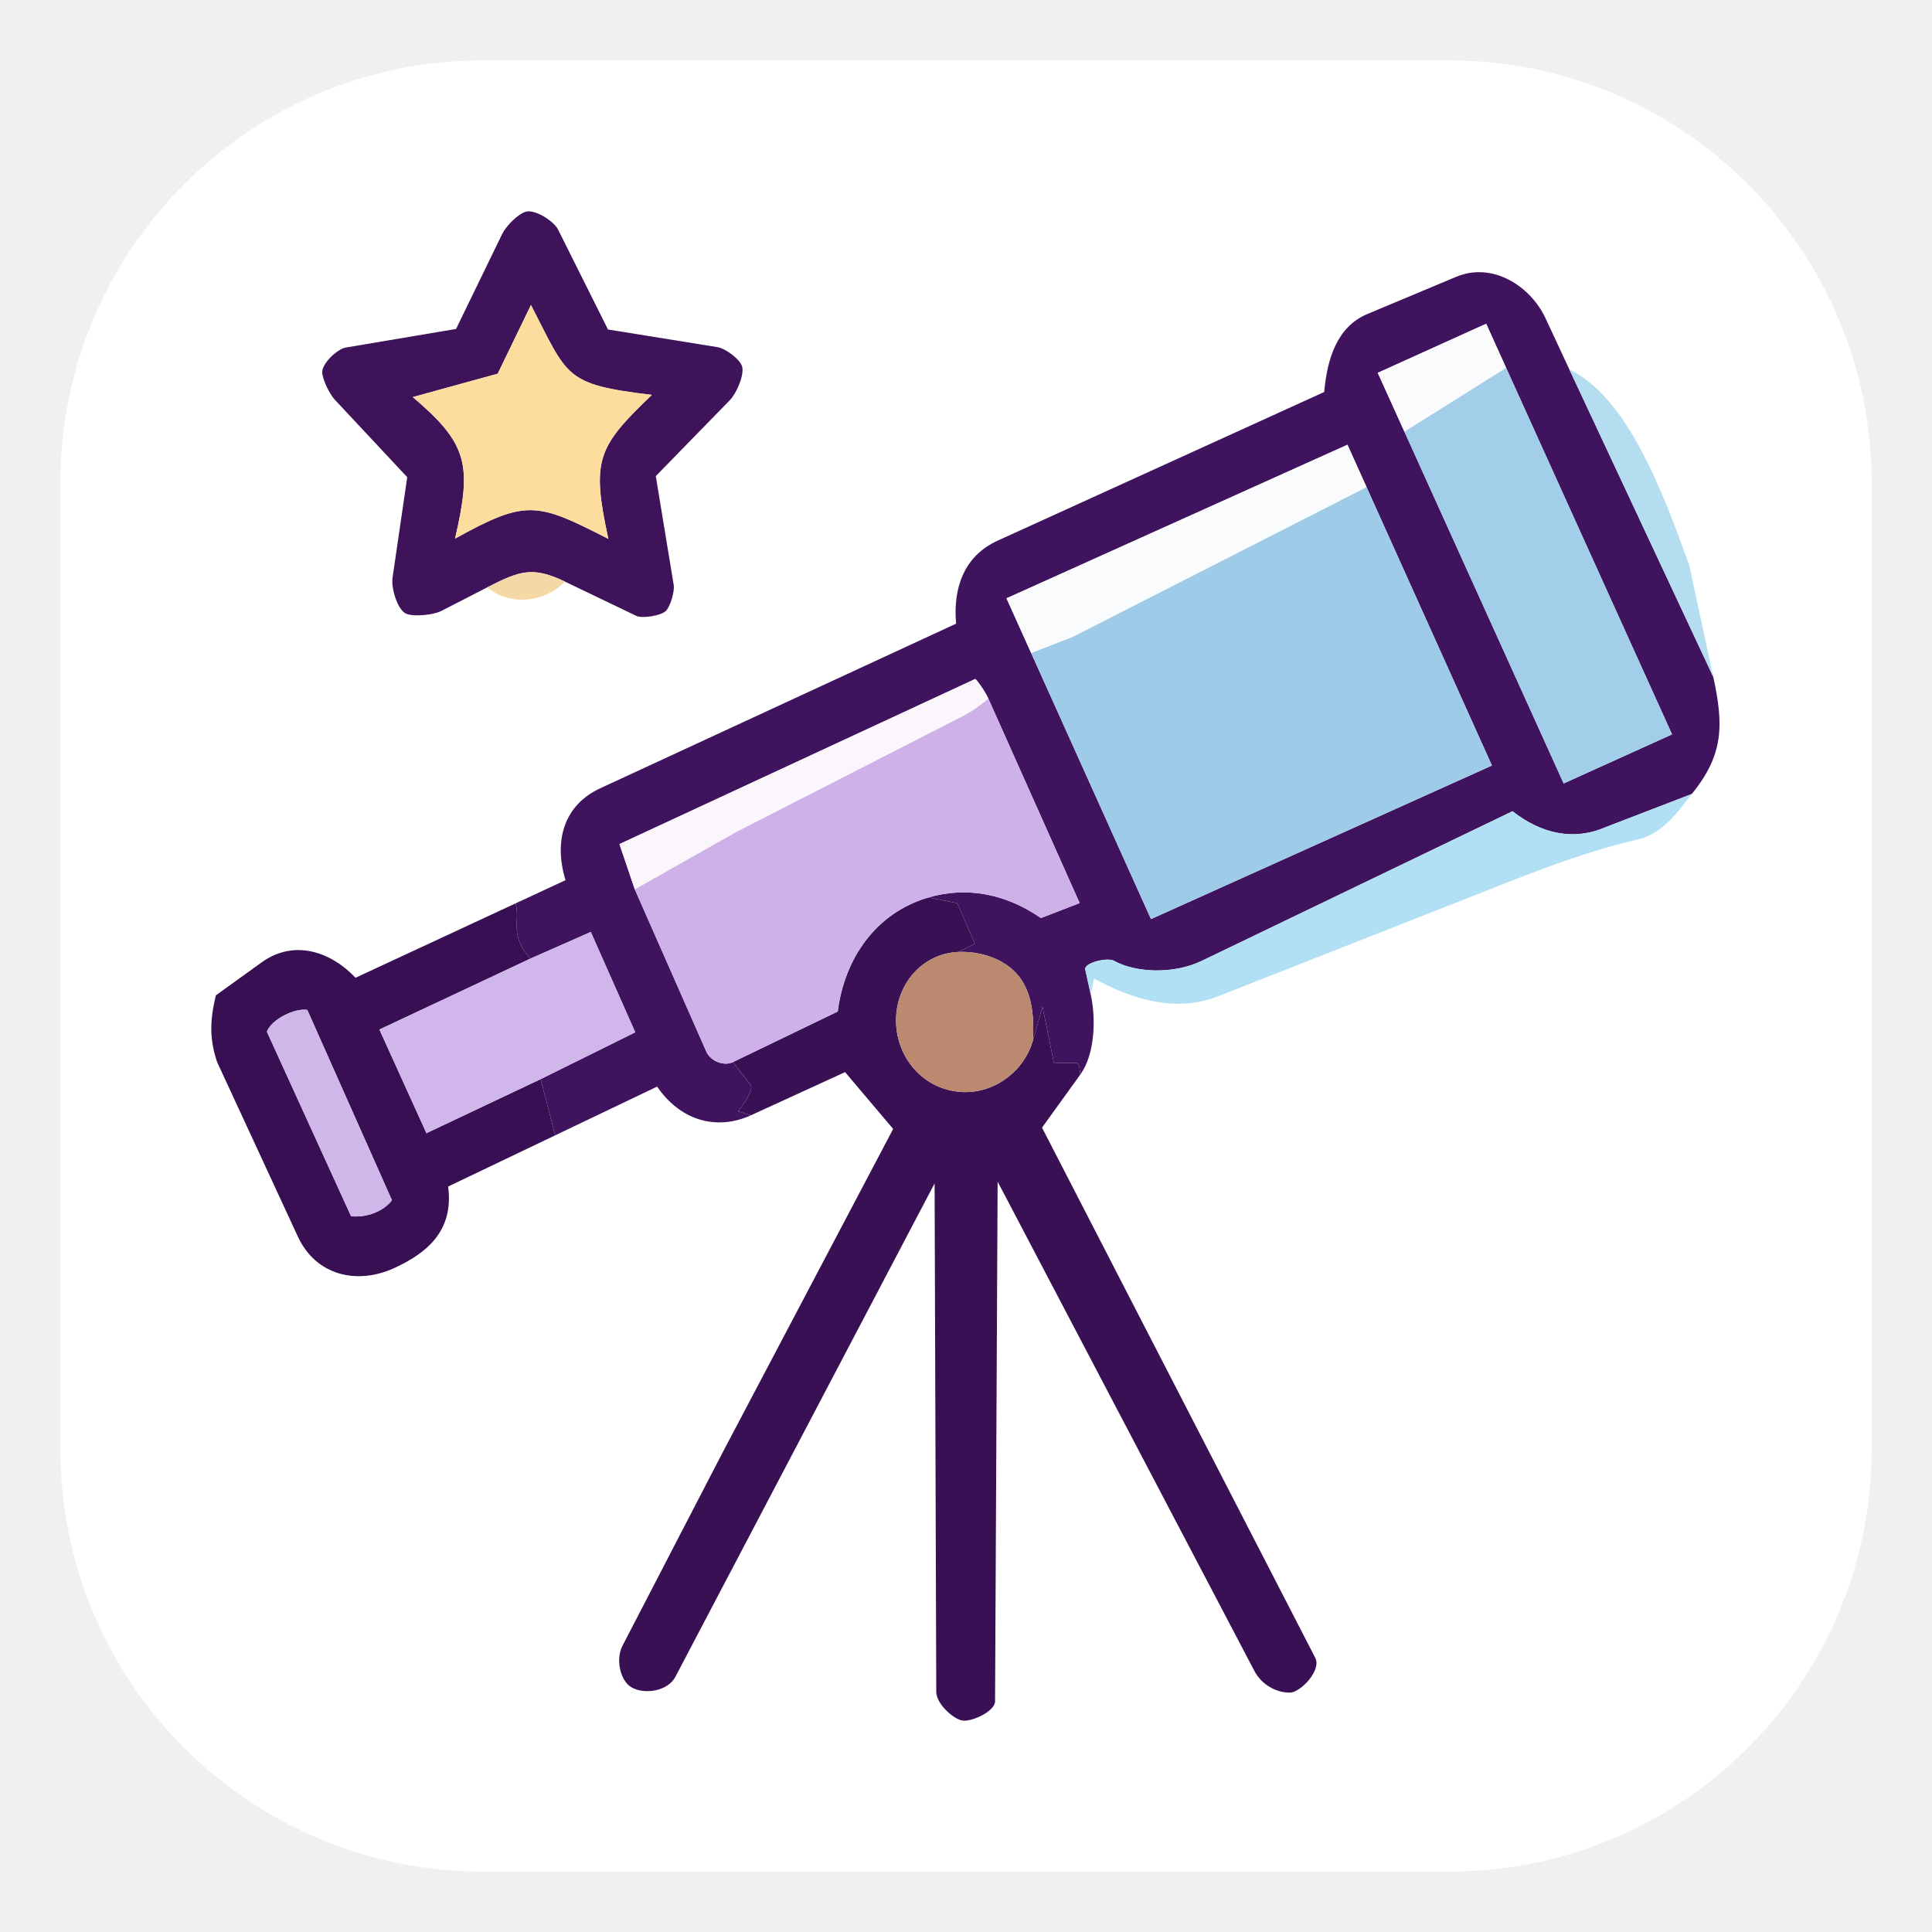
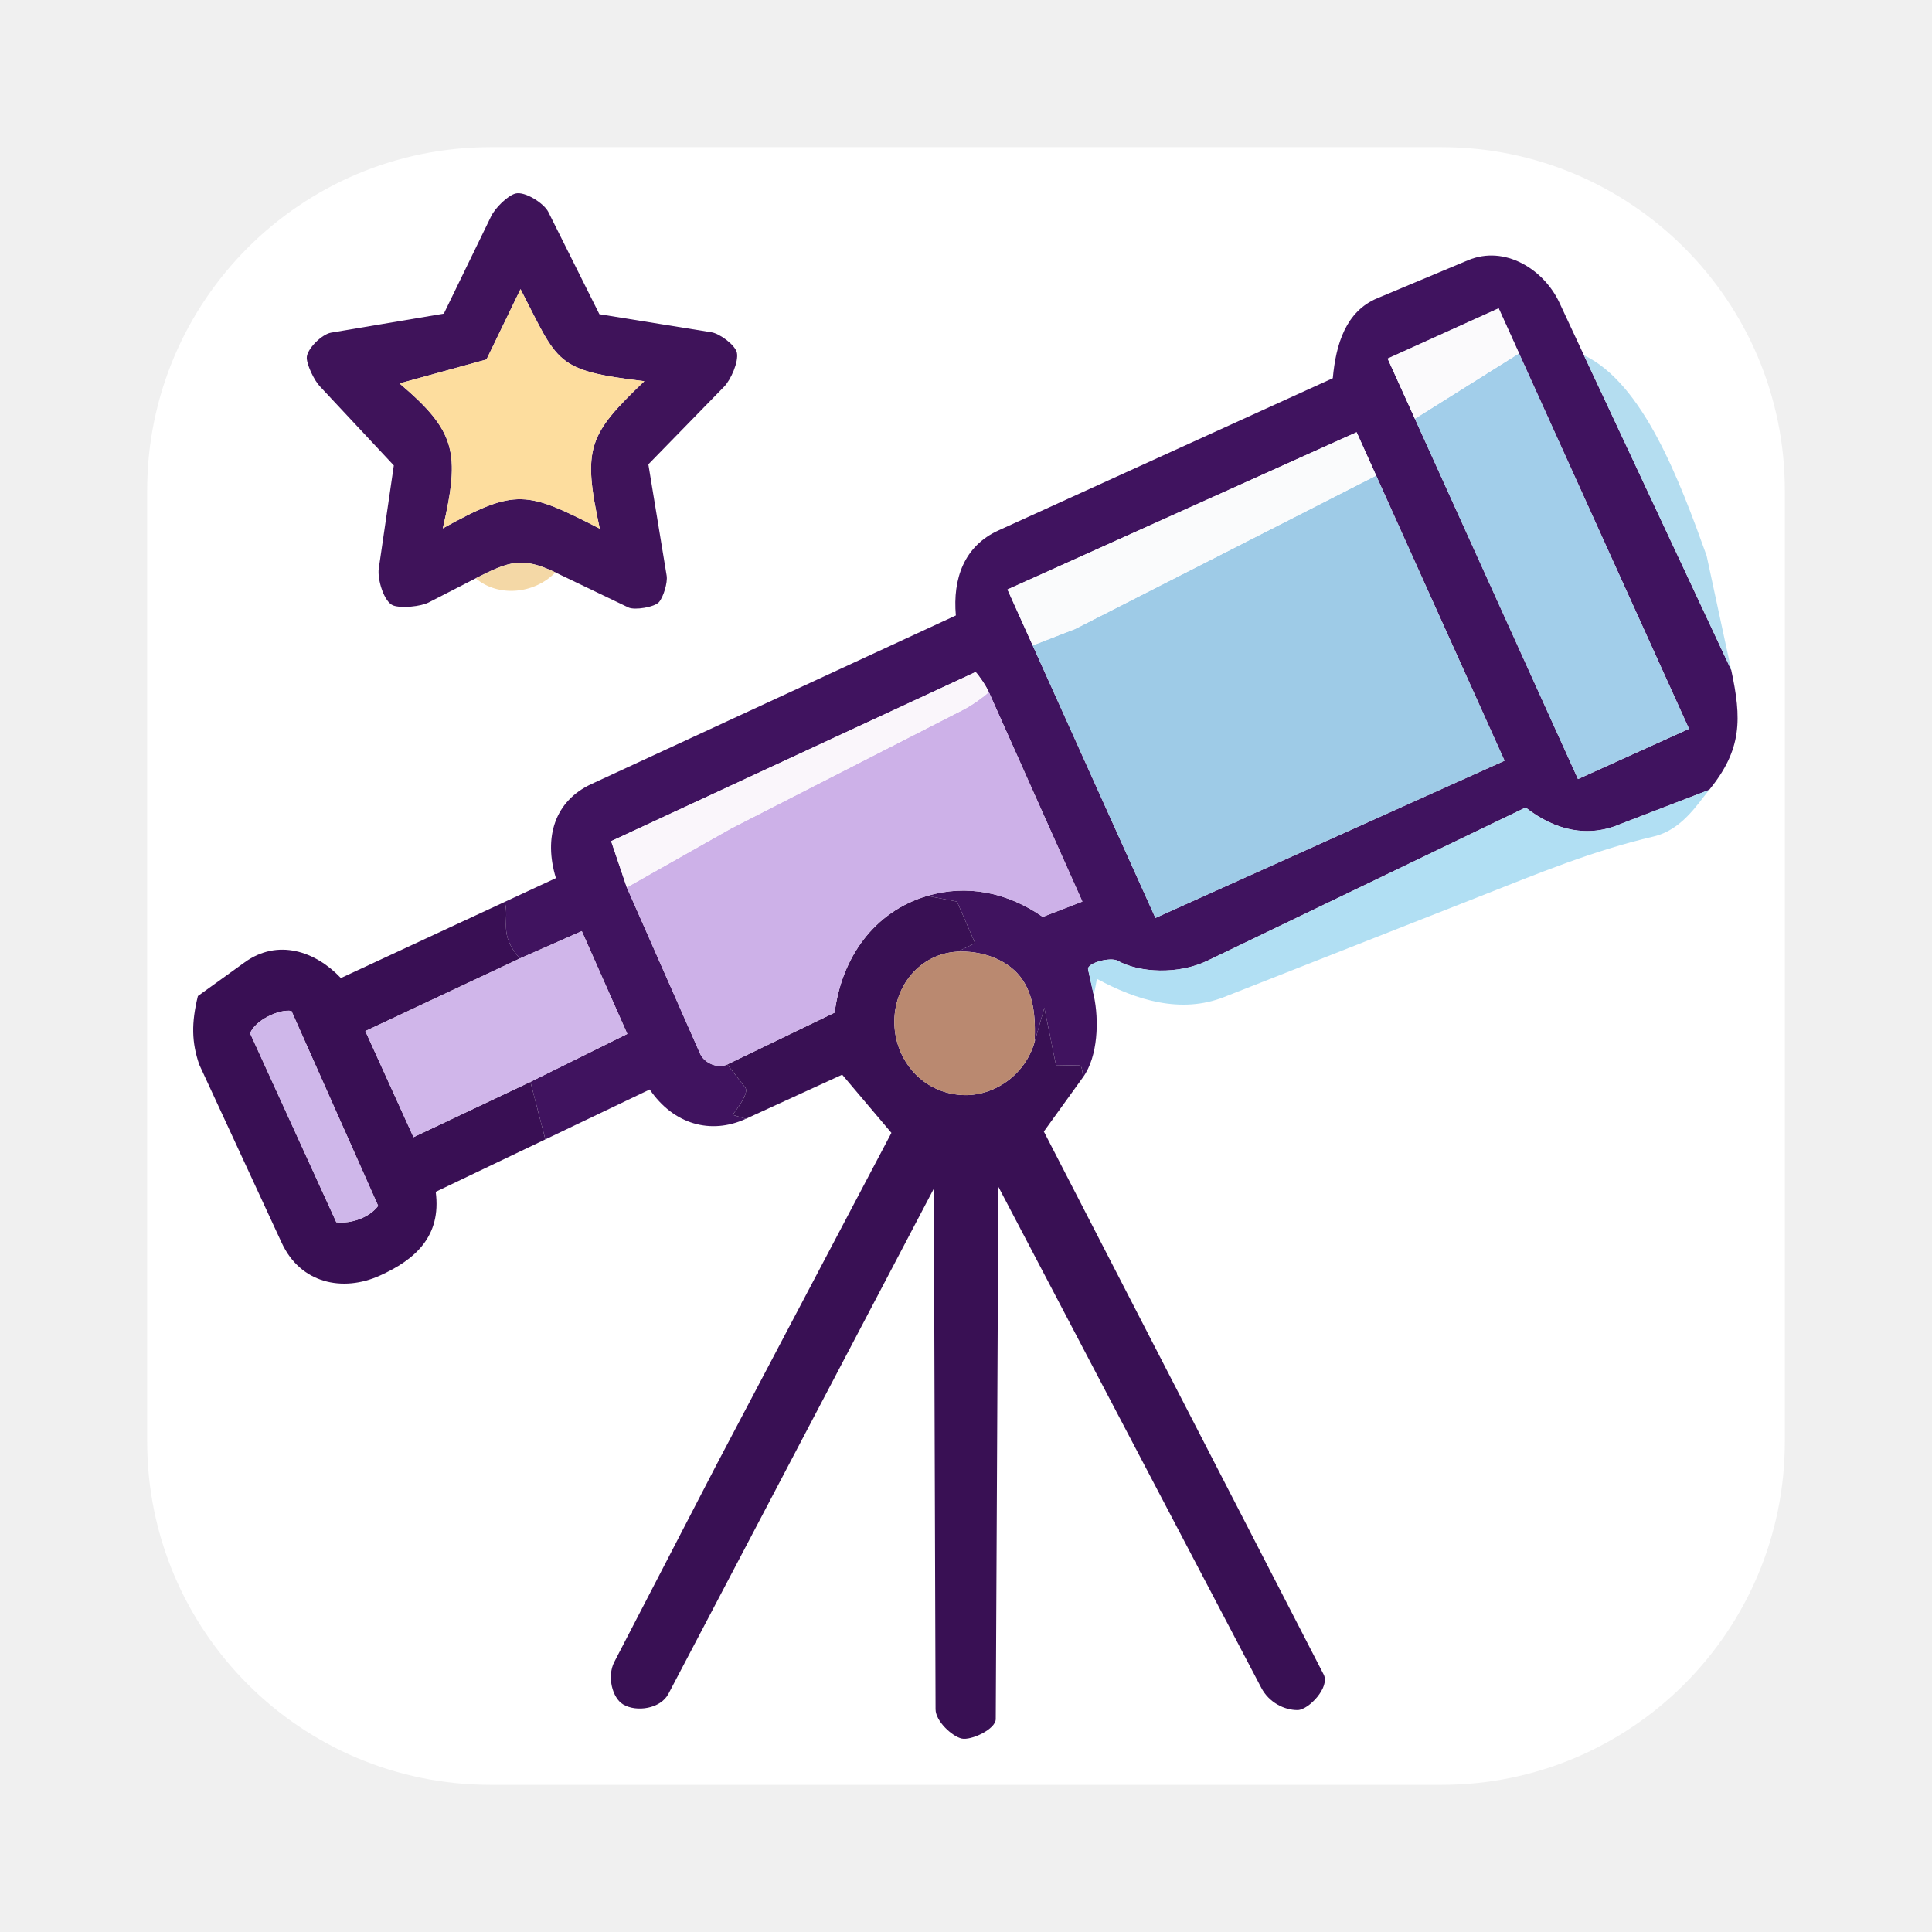
<svg xmlns="http://www.w3.org/2000/svg" t="1788918767712" class="icon" viewBox="0 0 1024 1024" version="1.1" p-id="1483" width="200" height="200">
-   <rect x="32" y="32" width="960" height="960" rx="224" fill="#fff" />
-   <g transform="translate(112 112) scale(.78125)">
+   <rect x="78" y="78" width="868" height="868" rx="182" fill="#fff" />
+   <g transform="translate(102.4 102.4) scale(.8)">
    <path d="M239.958 251.228c-21.862-10.496-30.686-7.441-52.787 3.908l-31.121 15.983c-5.376 2.756-18.176 3.968-23.484 2.039-6.187-2.244-10.65-17.468-9.626-24.465l9.975-68.326-49.083-52.497c-3.635-3.891-8.363-13.636-8.593-18.594-0.265-5.777 9.916-15.838 16.094-16.879l74.709-12.587 31.351-64.546c2.654-5.47 10.906-13.679 16.153-15.053 6.118-1.596 18.807 6.366 21.743 12.245l33.817 67.712 74.265 11.981c5.572 0.896 15.752 8.465 16.836 13.525 1.263 5.905-3.959 17.877-8.439 22.477l-50.218 51.481 12.134 73.813c0.742 4.514-2.185 14.174-5.12 17.493s-16.102 5.504-20.241 3.516l-48.384-23.219z m29.406-28.988c-11.656-53.606-7.492-62.276 29.517-97.689-59.537-7.176-56.687-11.912-82.03-60.996L194.305 110.165l-57.617 15.863c37.29 31.658 40.303 45.73 28.68 96.008 48.469-26.786 55.33-24.712 103.995 0.205z" fill="#3F135A" p-id="1484" />
    <path d="M239.958 251.228c-14.285 14.618-38.186 16.384-52.787 3.908 22.101-11.349 30.925-14.396 52.787-3.908z" fill="#F4D8A6" p-id="1485" />
    <path d="M269.363 222.241c-48.665-24.917-55.526-26.982-103.995-0.205 11.622-50.287 8.602-64.349-28.68-96.008l57.617-15.863 22.545-46.609c25.344 49.083 22.502 53.828 82.03 60.996-37.009 35.413-41.173 44.083-29.517 97.689z" fill="#FDDD9E" p-id="1486" />
    <path d="M921.374 107.34l97.621 208.587c6.946 32.256 7.313 52.522-14.618 79.385l-58.47 22.511c-21.811 9.472-43.665 4.429-63.138-10.812L671.989 508.498c-19.49 9.387-45.167 7.979-59.511 0.017-4.736-2.628-20.54 1.434-19.584 5.803l3.763 17.177c3.601 16.418 2.773 40.456-7.057 54.084-0.427-1.075-0.401-7.646-2.321-7.68l-15.667-0.247-7.706-37.93-6.477 22.681c0.777-15.932-0.222-33.587-11.503-45.67-9.515-10.189-25.148-14.916-39.364-14.242l11.443-5.632-11.955-27.537-19.695-3.772c26.026-7.68 52.676-2.569 76.492 13.918l26.257-10.155-61.986-138.828c-2.082-4.659-7.663-12.518-8.815-13.227l-241.406 112.033 10.376 30.634 48.563 110.165c2.825 6.408 11.887 10.069 17.988 7.125l12.1 15.573c1.971 3.644-4.83 13.082-8.619 17.792l8.806 2.671c-23.228 10.641-47.88 3.678-63.65-19.439l-69.162 33.066-9.882-38.118 64.187-31.769-30.157-68.078-41.037 18.108c-14.49-16.307-6.605-24.985-9.984-37.504l33.886-15.752c-8.26-26.965-0.845-51.063 23.552-62.344l241.406-111.666c-2.133-24.414 5.487-45.986 28.194-56.32l221.549-100.855c2.057-22.613 8.636-44.262 29.44-52.975l60.185-25.199c24.499-10.257 50.304 6.238 60.484 28.066l16.256 34.876z m-3.908 280.813l73.54-33.288L864.892 76.288l-73.54 33.288 126.113 278.577zM637.498 480.176l231.312-104.183-98.013-217.624-231.312 104.183 98.013 217.624z" fill="#40135F" p-id="1487" />
    <path d="M486.348 465.55l19.695 3.772 11.955 27.537-11.443 5.632c-25.02 1.195-42.811 22.972-42.001 48.085 0.759 23.475 17.963 45.201 44.407 46.89 20.983 1.34 42.146-12.936 48.469-35.063l6.477-22.681 7.706 37.93 15.667 0.247c1.92 0.034 1.894 6.605 2.321 7.68l-26.026 36.079 185.385 359.729c4.361 8.465-10.027 23.509-17.229 23.577-8.815 0.077-19.004-5.035-24.081-14.711L533.46 658.291l-1.749 352.663c-0.034 6.707-16.324 14.276-22.571 12.877-6.255-1.399-17.288-11.418-17.314-19.413l-1.126-344.949-175.862 334.76c-5.197 9.89-21.188 12.296-30.037 6.972-7.168-4.318-10.769-18.56-5.811-28.117l67.328-129.953 116.266-220.585-32.614-38.545-63.829 29.244-8.806-2.671c3.797-4.71 10.59-14.14 8.619-17.792l-12.1-15.573 71.142-34.338c4.582-36.164 25.924-66.867 61.38-77.329z" fill="#391054" p-id="1488" />
    <path d="M206.422 469.518c3.371 12.518-4.506 21.197 9.984 37.504l-102.357 48.085 31.897 70.314 77.465-36.659 9.882 38.118-72.618 34.722c3.9 29.713-13.909 45.073-37.009 55.509-24.704 11.17-52.625 5.12-64.998-21.64L3.996 577.293c-5.043-14.746-5.282-27.477-0.887-45.406L34.135 509.539c21.956-15.821 46.882-7.356 63.701 10.436l108.577-50.457z m-111.615 212.223c10.129 1.203 22.033-3.217 27.742-10.82l-57.429-129.117c-8.243-1.442-24.2 6.221-27.417 14.78l57.105 125.166z" fill="#390F54" p-id="1489" />
    <path d="M1004.377 395.313c-8.081 9.907-18.347 26.573-36.804 30.89-40.431 9.446-76.288 24.38-115.148 39.671l-169.488 66.705c-28.467 11.204-58.052 2.125-84.189-12.075l-2.091 10.974-3.763-17.177c-0.956-4.369 14.848-8.431 19.584-5.803 14.344 7.962 40.021 9.37 59.511-0.017l210.78-101.486c19.481 15.24 41.335 20.284 63.138 10.812l58.47-22.511z" fill="#B1DFF3" p-id="1490" />
    <path d="M1018.986 315.928l-97.621-208.587c39.313 18.637 63.488 83.199 81.314 132.846l16.307 75.733z" fill="#B4DDF0" p-id="1491" />
    <path d="M556.175 299.612l28.177-10.931 199.372-101.597 85.085 188.91-231.312 104.183-81.322-180.564z" fill="#9ECBE7" p-id="1492" />
    <path d="M486.348 465.55c-35.456 10.462-56.806 41.165-61.38 77.329l-71.142 34.338c-6.101 2.944-15.164-0.708-17.988-7.125l-48.563-110.165 69.12-39.065 153.804-78.651c5.999-3.063 13.764-8.678 16.921-11.733l61.986 138.828-26.257 10.155c-23.808-16.486-50.466-21.598-76.492-13.918z" fill="#CDB1E8" p-id="1493" />
    <path d="M809.392 149.426l69.009-43.306 112.614 248.745-73.548 33.288-108.074-238.727z" fill="#A2CEEA" p-id="1494" />
    <path d="M223.412 588.754l-77.465 36.659-31.906-70.314 102.365-48.085 41.037-18.108 30.157 68.078-64.187 31.769z" fill="#D0B6EA" p-id="1495" />
    <path d="M783.724 187.084L584.352 288.681l-28.177 10.931-16.691-37.06 231.303-104.183 12.936 28.714z" fill="#FAFBFC" p-id="1496" />
    <path d="M506.554 502.491c14.216-0.683 29.849 4.053 39.364 14.242 11.281 12.075 12.279 29.73 11.503 45.67-6.323 22.127-27.477 36.411-48.469 35.063-26.436-1.69-43.648-23.415-44.407-46.89-0.811-25.105 16.981-46.882 42.001-48.085z" fill="#BA8970" p-id="1497" />
    <path d="M527.111 330.485c-3.157 3.046-10.923 8.661-16.921 11.733l-153.804 78.651-69.12 39.065-10.376-30.634 241.406-112.033c1.152 0.708 6.733 8.567 8.815 13.227z" fill="#FAF6FB" p-id="1498" />
    <path d="M878.401 106.12l-69.009 43.306-18.031-39.85 73.54-33.288 13.5 29.832z" fill="#FBFAFC" p-id="1499" />
    <path d="M94.807 681.741L37.702 556.575c3.217-8.559 19.174-16.222 27.417-14.78l57.429 129.117c-5.709 7.603-17.613 12.023-27.742 10.82z" fill="#CFB7EA" p-id="1500" />
  </g>
</svg>
